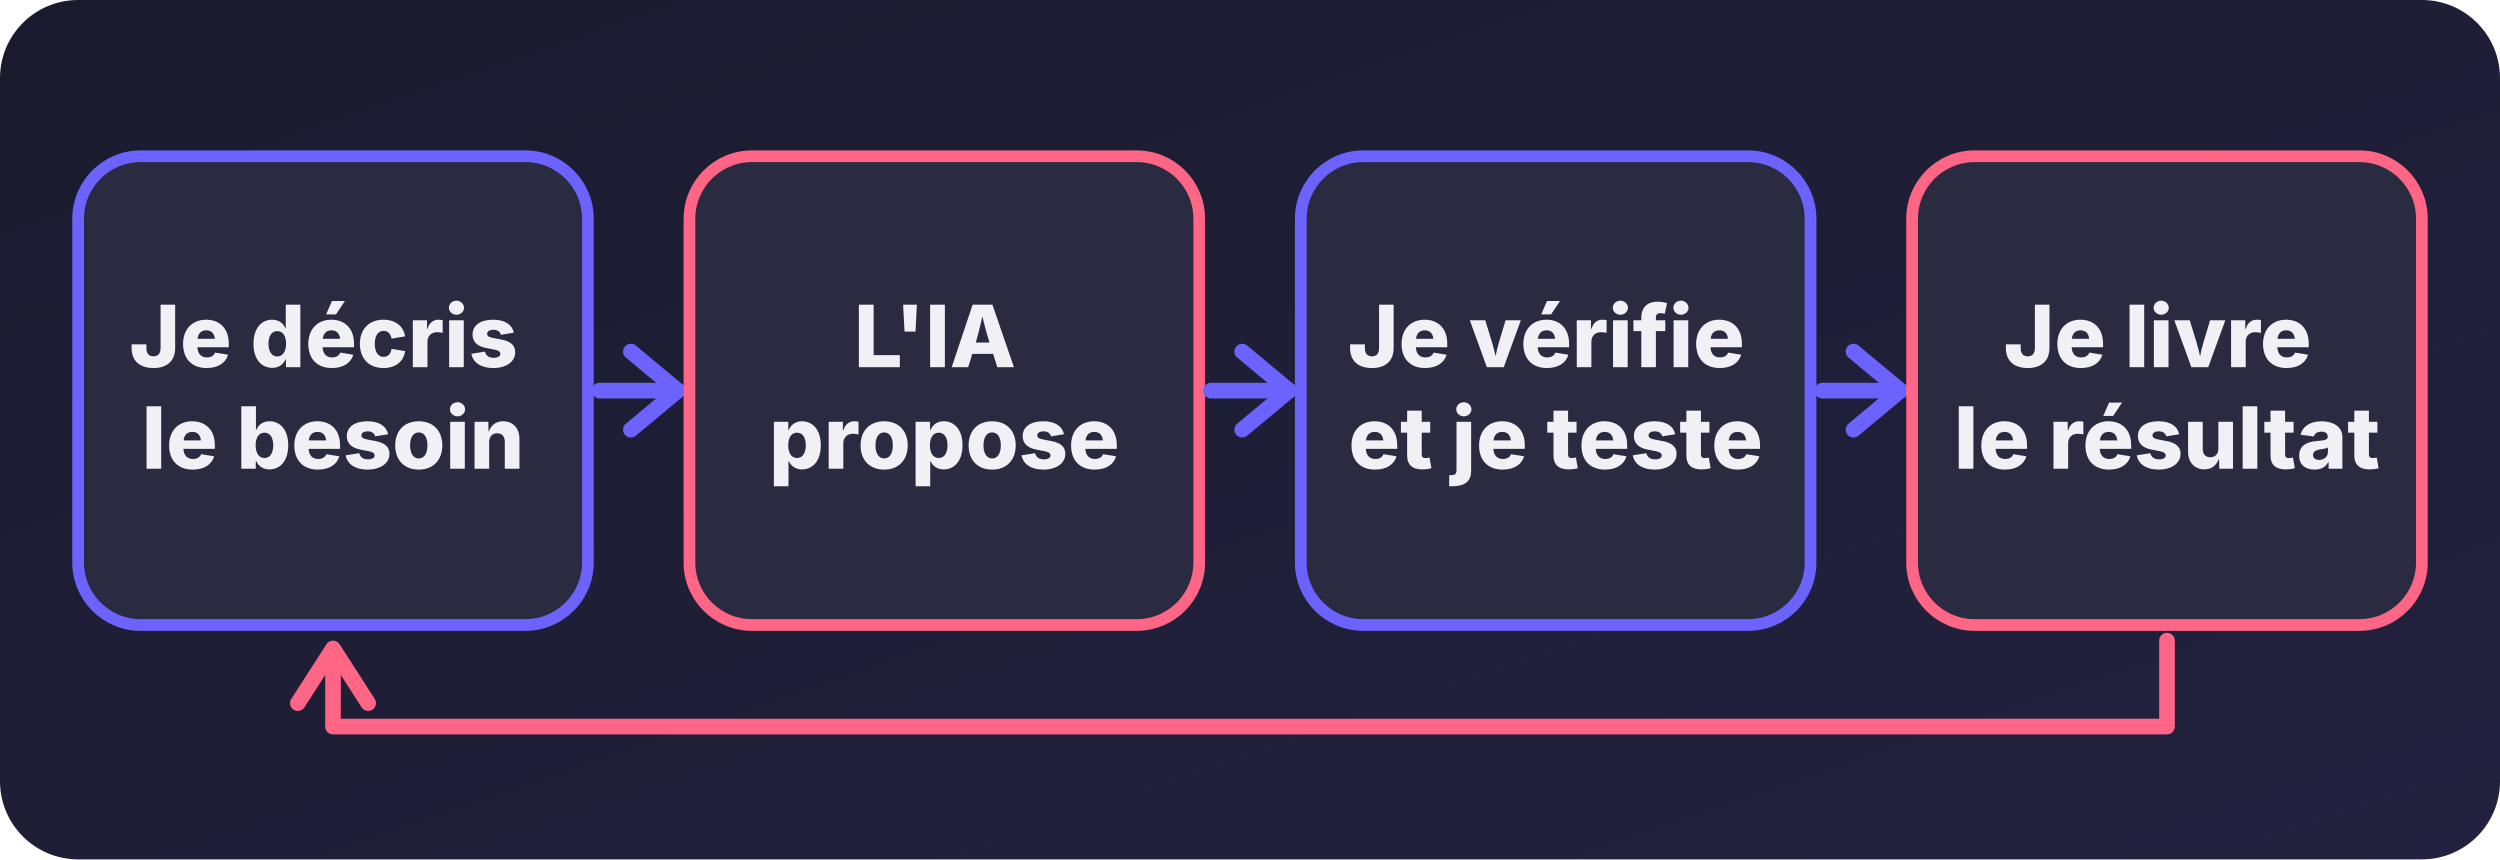
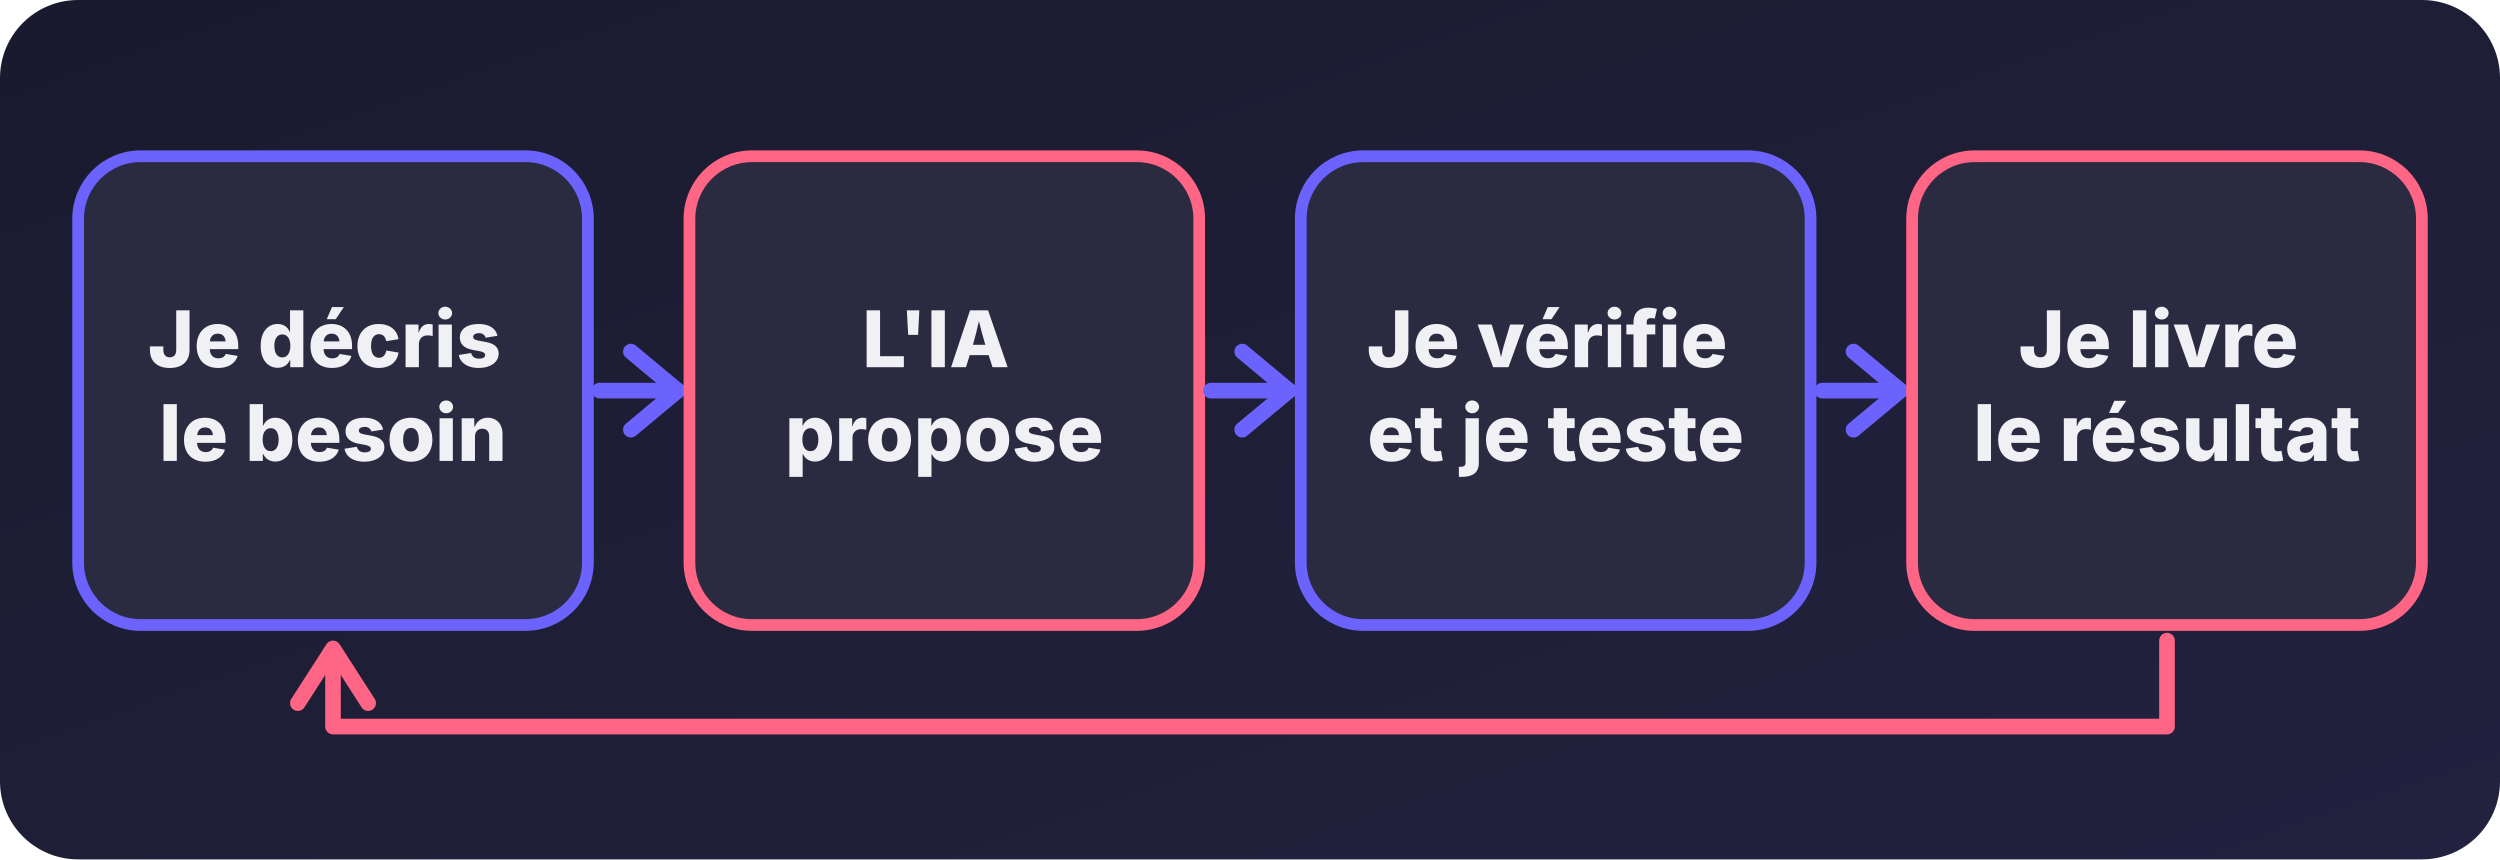
<svg xmlns="http://www.w3.org/2000/svg" viewBox="0 0 640 220" role="img" aria-label="La boucle de travail avec l'IA : décrire, proposer, vérifier, livrer">
  <defs>
    <linearGradient id="f" x1="0" y1="0" x2="1" y2="1">
      <stop offset="0" stop-color="#1a1a2e" />
      <stop offset="1" stop-color="#222240" />
    </linearGradient>
    <linearGradient id="a" x1="0" y1="0" x2="1" y2="1">
      <stop offset="0" stop-color="#6C63FF" />
      <stop offset="1" stop-color="#FF6584" />
    </linearGradient>
  </defs>
  <rect width="640" height="220" rx="20" fill="url(#f)" />
  <rect x="20.0" y="40" width="130.5" height="120" rx="16" fill="#2a2a40" stroke="#6C63FF" stroke-width="3" />
-   <text x="85.25" y="94" font-family="Inter, 'Segoe UI', Arial, sans-serif" font-size="22" font-weight="800" fill="#f0f0f5" text-anchor="middle">
+   <text x="85.25" y="94" font-family="Inter, 'Segoe UI', Arial, sans-serif" font-size="20" font-weight="800" fill="#f0f0f5" text-anchor="middle">
    <tspan x="85.25" dy="0">Je décris</tspan>
-     <tspan x="85.25" dy="26">le besoin</tspan>
+     <tspan x="85.25" dy="24">le besoin</tspan>
  </text>
  <line x1="153.5" y1="100.0" x2="173.5" y2="100.0" stroke="#6C63FF" stroke-width="4" stroke-linecap="round" />
  <path d="M161.5 90.0L173.5 100.0L161.5 110.0" stroke="#6C63FF" stroke-width="4" fill="none" stroke-linecap="round" stroke-linejoin="round" />
  <rect x="176.5" y="40" width="130.5" height="120" rx="16" fill="#2a2a40" stroke="#FF6584" stroke-width="3" />
-   <text x="241.75" y="94" font-family="Inter, 'Segoe UI', Arial, sans-serif" font-size="22" font-weight="800" fill="#f0f0f5" text-anchor="middle">
+   <text x="241.75" y="94" font-family="Inter, 'Segoe UI', Arial, sans-serif" font-size="20" font-weight="800" fill="#f0f0f5" text-anchor="middle">
    <tspan x="241.75" dy="0">L'IA</tspan>
-     <tspan x="241.75" dy="26">propose</tspan>
+     <tspan x="241.75" dy="24">propose</tspan>
  </text>
  <line x1="310.0" y1="100.0" x2="330.0" y2="100.0" stroke="#6C63FF" stroke-width="4" stroke-linecap="round" />
  <path d="M318.0 90.0L330.0 100.0L318.0 110.0" stroke="#6C63FF" stroke-width="4" fill="none" stroke-linecap="round" stroke-linejoin="round" />
  <rect x="333.0" y="40" width="130.5" height="120" rx="16" fill="#2a2a40" stroke="#6C63FF" stroke-width="3" />
-   <text x="398.25" y="94" font-family="Inter, 'Segoe UI', Arial, sans-serif" font-size="22" font-weight="800" fill="#f0f0f5" text-anchor="middle">
+   <text x="398.25" y="94" font-family="Inter, 'Segoe UI', Arial, sans-serif" font-size="20" font-weight="800" fill="#f0f0f5" text-anchor="middle">
    <tspan x="398.25" dy="0">Je vérifie</tspan>
-     <tspan x="398.25" dy="26">et je teste</tspan>
+     <tspan x="398.25" dy="24">et je teste</tspan>
  </text>
  <line x1="466.5" y1="100.0" x2="486.5" y2="100.0" stroke="#6C63FF" stroke-width="4" stroke-linecap="round" />
  <path d="M474.5 90.0L486.5 100.0L474.5 110.0" stroke="#6C63FF" stroke-width="4" fill="none" stroke-linecap="round" stroke-linejoin="round" />
  <rect x="489.5" y="40" width="130.5" height="120" rx="16" fill="#2a2a40" stroke="#FF6584" stroke-width="3" />
-   <text x="554.75" y="94" font-family="Inter, 'Segoe UI', Arial, sans-serif" font-size="22" font-weight="800" fill="#f0f0f5" text-anchor="middle">
+   <text x="554.75" y="94" font-family="Inter, 'Segoe UI', Arial, sans-serif" font-size="20" font-weight="800" fill="#f0f0f5" text-anchor="middle">
    <tspan x="554.75" dy="0">Je livre</tspan>
-     <tspan x="554.75" dy="26">le résultat</tspan>
+     <tspan x="554.75" dy="24">le résultat</tspan>
  </text>
  <path d="M554.75 164V186H85.25V168" stroke="#FF6584" stroke-width="4" fill="none" stroke-linecap="round" stroke-linejoin="round" />
  <path d="M76.25 180L85.25 166L94.25 180" stroke="#FF6584" stroke-width="4" fill="none" stroke-linecap="round" stroke-linejoin="round" />
</svg>
